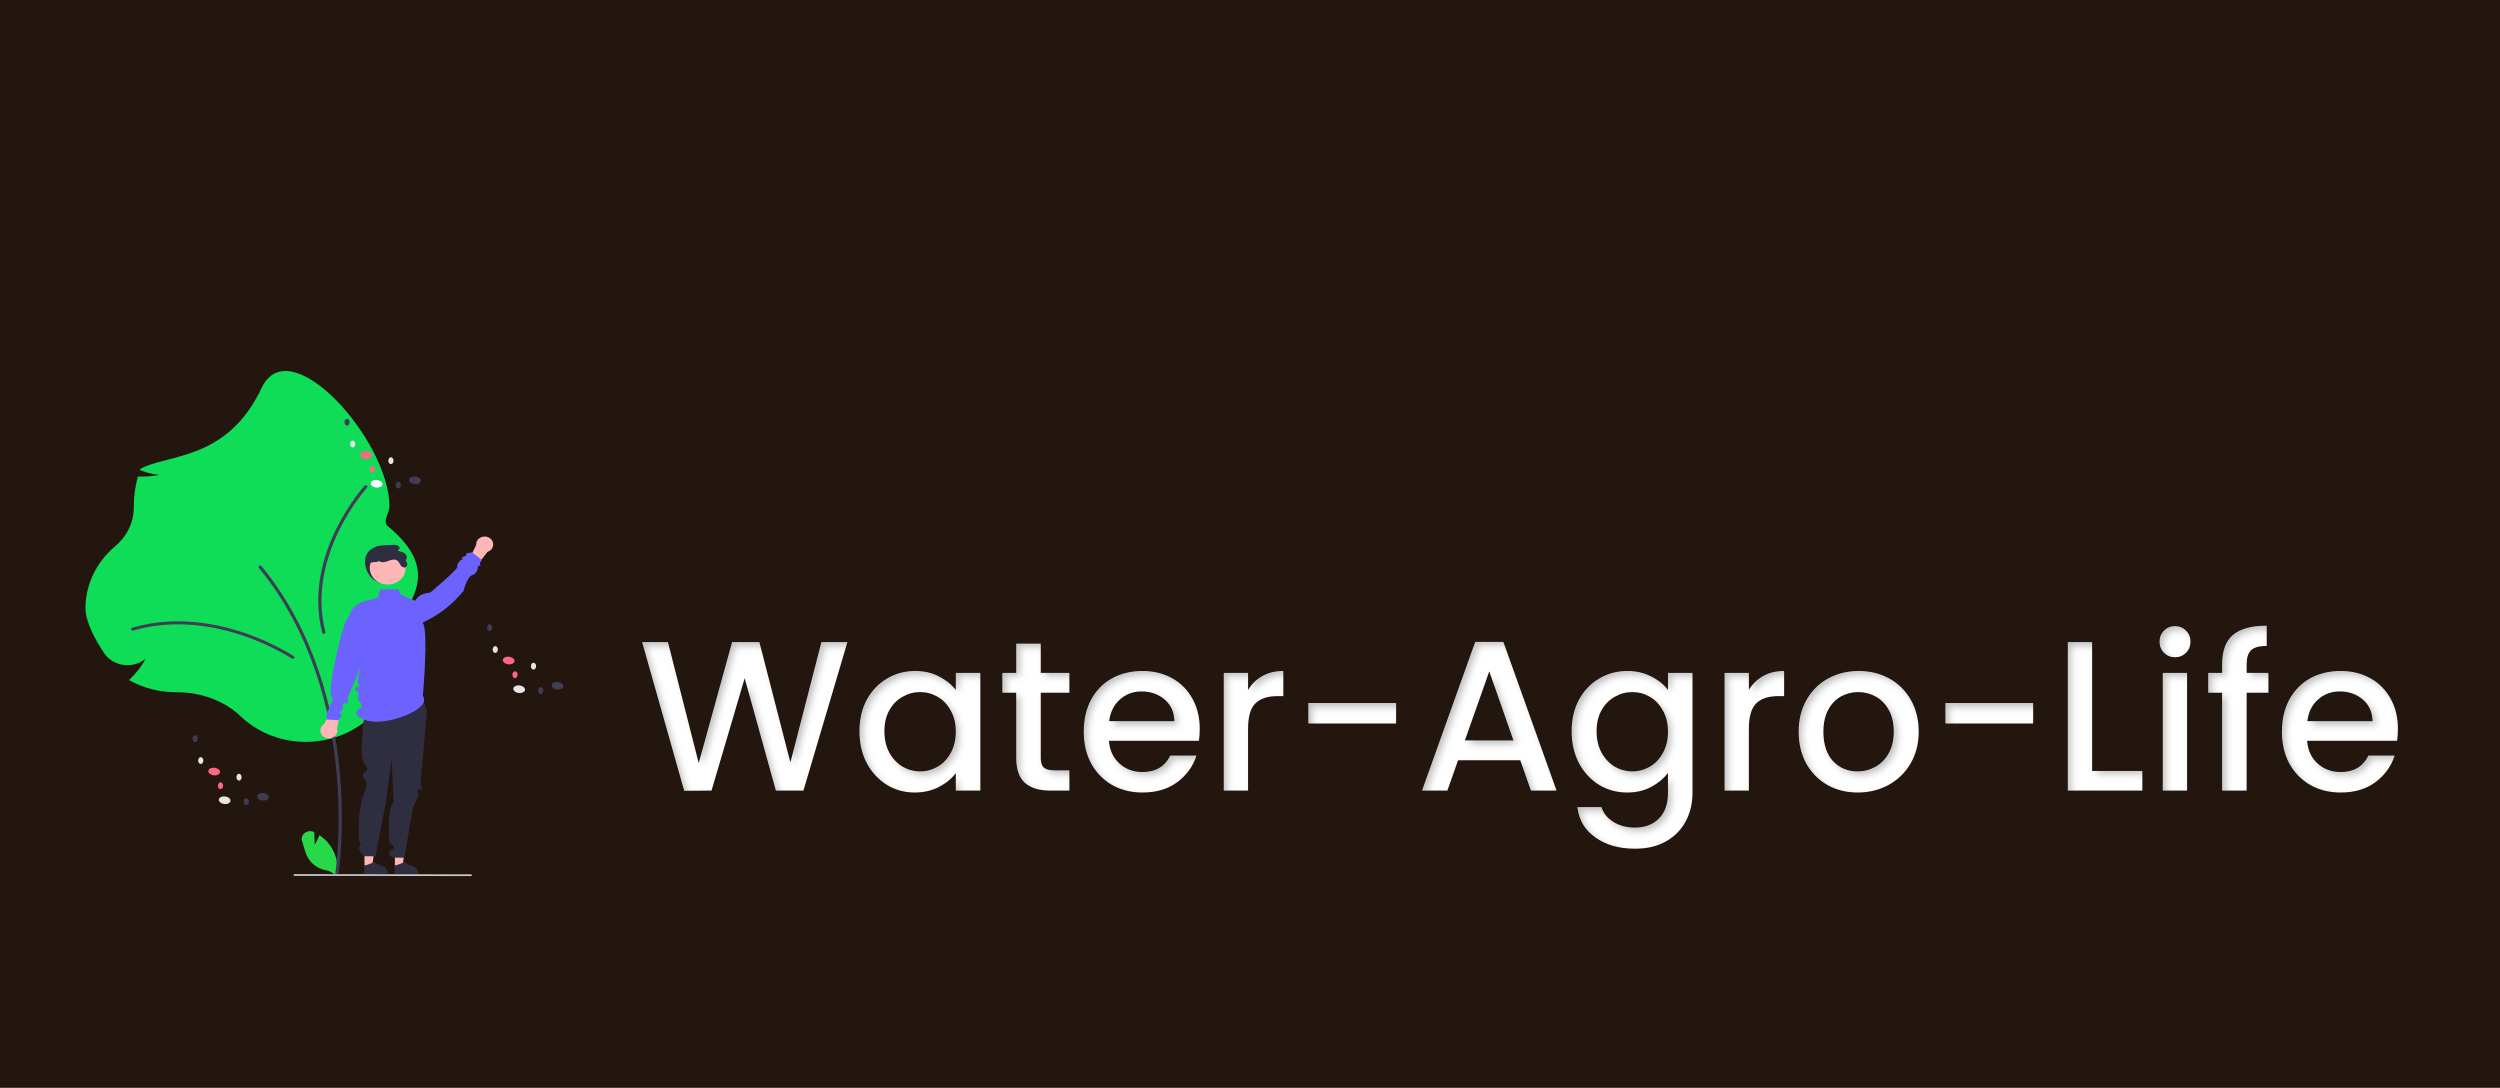
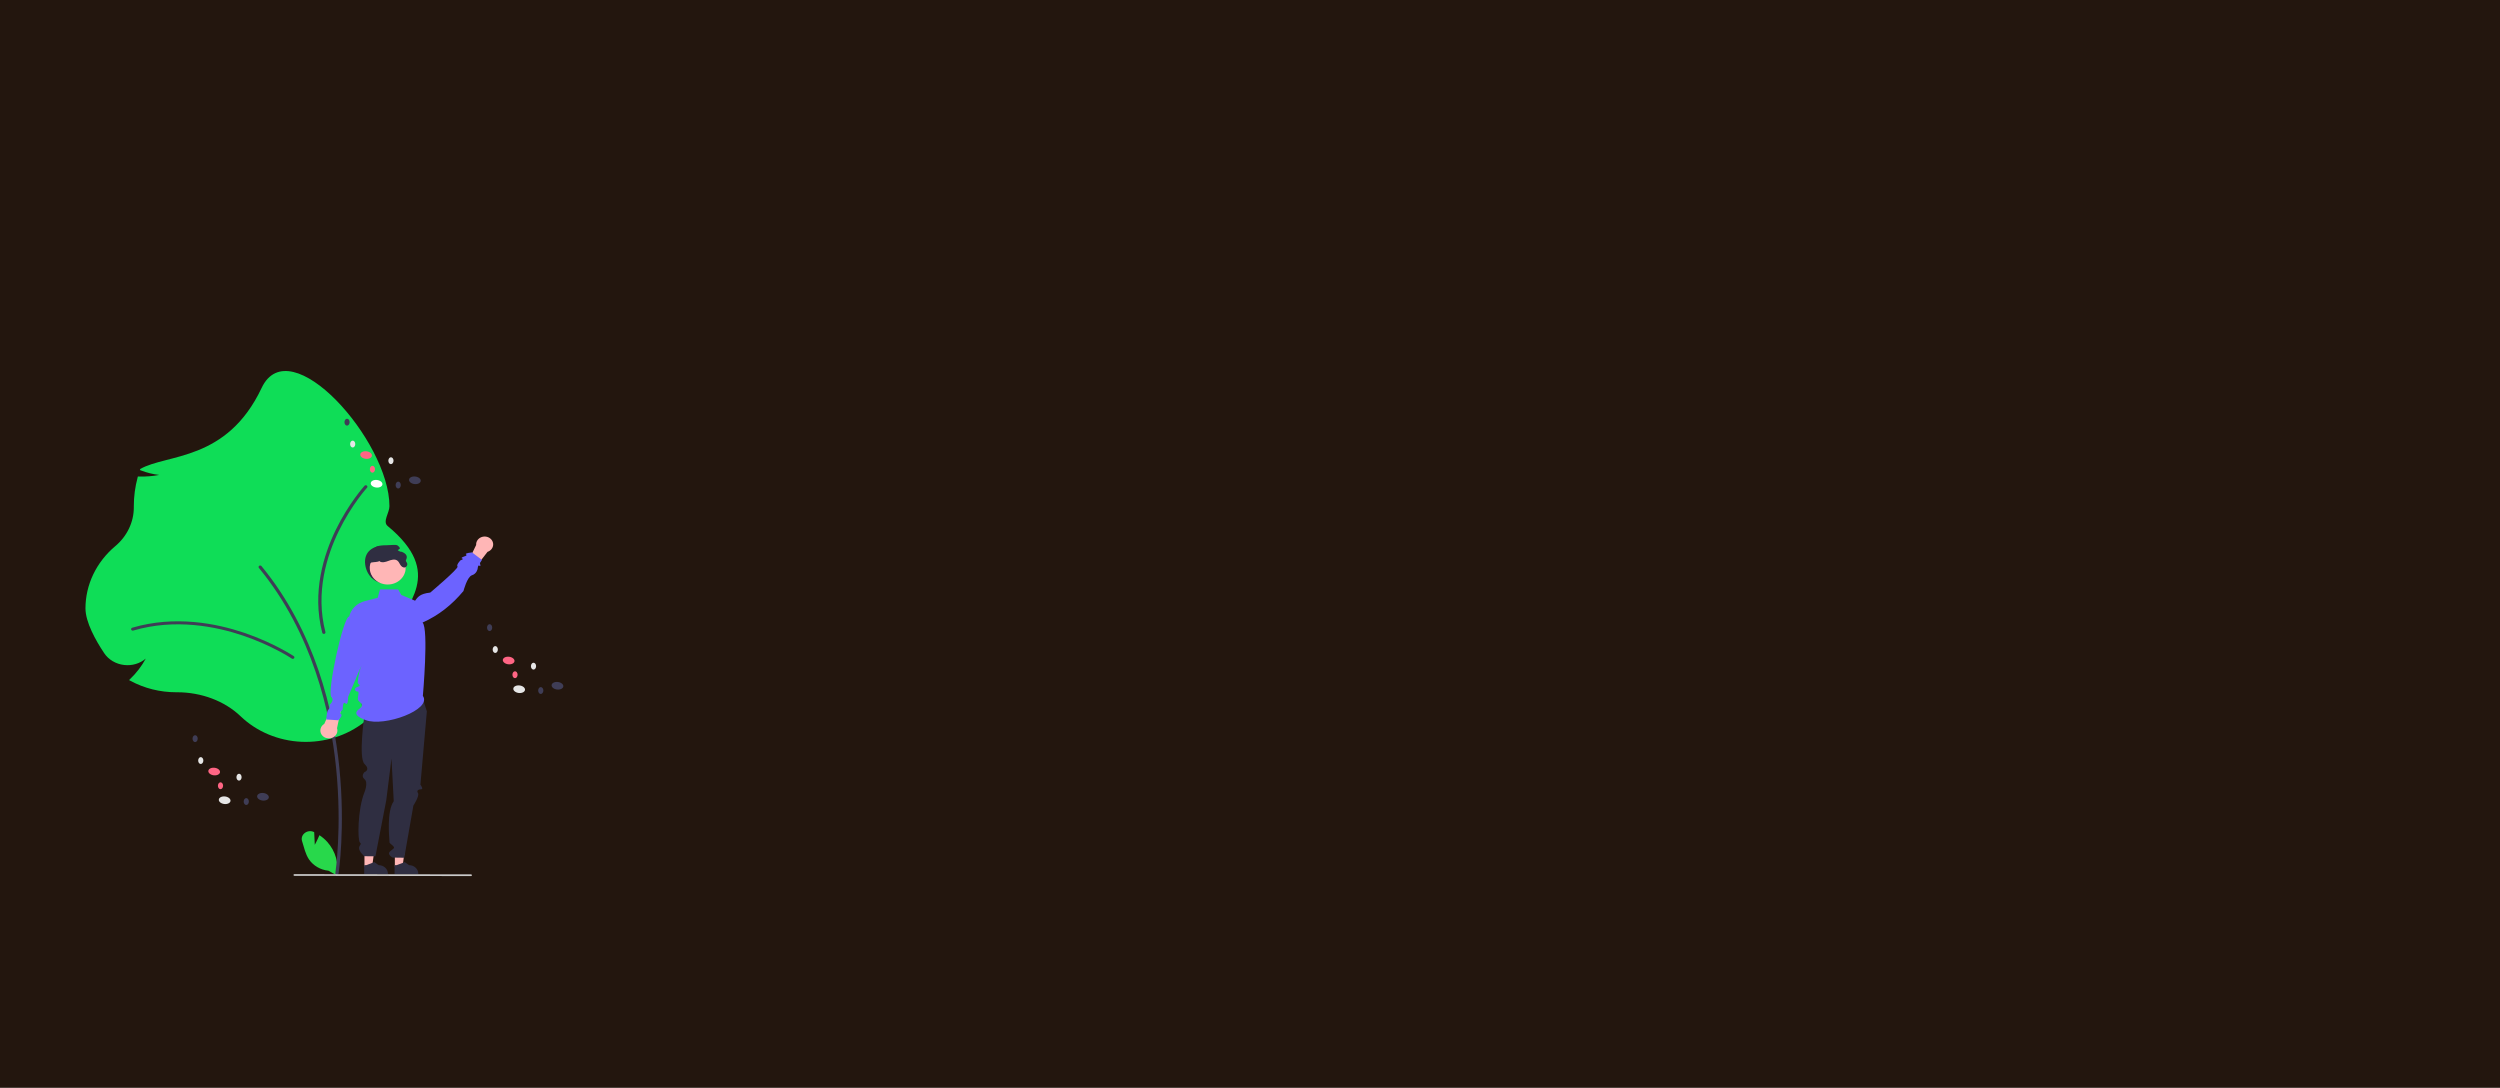
<svg xmlns="http://www.w3.org/2000/svg" width="1287" height="560" viewBox="0 0 1287 560" fill="none">
  <rect width="1287" height="560" fill="#23160E" />
-   <g filter="url(#filter0_i_352_3)">
-     <path d="M436.261 330.55L413.601 407H399.411L383.351 349.14L366.301 407L352.221 407.11L330.551 330.55H343.861L359.701 392.81L376.861 330.55H390.941L406.891 392.48L422.841 330.55H436.261ZM442.424 376.42C442.424 370.333 443.67 364.943 446.164 360.25C448.73 355.557 452.177 351.927 456.504 349.36C460.904 346.72 465.744 345.4 471.024 345.4C475.79 345.4 479.934 346.353 483.454 348.26C487.047 350.093 489.907 352.403 492.034 355.19V346.39H504.684V407H492.034V397.98C489.907 400.84 487.01 403.223 483.344 405.13C479.677 407.037 475.497 407.99 470.804 407.99C465.597 407.99 460.83 406.67 456.504 404.03C452.177 401.317 448.73 397.577 446.164 392.81C443.67 387.97 442.424 382.507 442.424 376.42ZM492.034 376.64C492.034 372.46 491.154 368.83 489.394 365.75C487.707 362.67 485.47 360.323 482.684 358.71C479.897 357.097 476.89 356.29 473.664 356.29C470.437 356.29 467.43 357.097 464.644 358.71C461.857 360.25 459.584 362.56 457.824 365.64C456.137 368.647 455.294 372.24 455.294 376.42C455.294 380.6 456.137 384.267 457.824 387.42C459.584 390.573 461.857 392.993 464.644 394.68C467.504 396.293 470.51 397.1 473.664 397.1C476.89 397.1 479.897 396.293 482.684 394.68C485.47 393.067 487.707 390.72 489.394 387.64C491.154 384.487 492.034 380.82 492.034 376.64ZM535.784 356.62V390.17C535.784 392.443 536.298 394.093 537.324 395.12C538.424 396.073 540.258 396.55 542.824 396.55H550.524V407H540.624C534.978 407 530.651 405.68 527.644 403.04C524.638 400.4 523.134 396.11 523.134 390.17V356.62H515.984V346.39H523.134V331.32H535.784V346.39H550.524V356.62H535.784ZM617.632 375.21C617.632 377.483 617.485 379.537 617.192 381.37H570.882C571.249 386.21 573.045 390.097 576.272 393.03C579.499 395.963 583.459 397.43 588.152 397.43C594.899 397.43 599.665 394.607 602.452 388.96H615.982C614.149 394.533 610.812 399.117 605.972 402.71C601.205 406.23 595.265 407.99 588.152 407.99C582.359 407.99 577.152 406.707 572.532 404.14C567.985 401.5 564.392 397.833 561.752 393.14C559.185 388.373 557.902 382.873 557.902 376.64C557.902 370.407 559.149 364.943 561.642 360.25C564.209 355.483 567.765 351.817 572.312 349.25C576.932 346.683 582.212 345.4 588.152 345.4C593.872 345.4 598.969 346.647 603.442 349.14C607.915 351.633 611.399 355.153 613.892 359.7C616.385 364.173 617.632 369.343 617.632 375.21ZM604.542 371.25C604.469 366.63 602.819 362.927 599.592 360.14C596.365 357.353 592.369 355.96 587.602 355.96C583.275 355.96 579.572 357.353 576.492 360.14C573.412 362.853 571.579 366.557 570.992 371.25H604.542ZM642.513 355.19C644.346 352.11 646.766 349.727 649.773 348.04C652.853 346.28 656.483 345.4 660.663 345.4V358.38H657.473C652.559 358.38 648.819 359.627 646.253 362.12C643.759 364.613 642.513 368.94 642.513 375.1V407H629.973V346.39H642.513V355.19ZM718.719 361.9V372.46H673.509V361.9H718.719ZM782.625 391.38H750.615L745.115 407H732.025L759.415 330.44H773.935L801.325 407H788.125L782.625 391.38ZM779.105 381.15L766.675 345.62L754.135 381.15H779.105ZM837.654 345.4C842.348 345.4 846.491 346.353 850.084 348.26C853.751 350.093 856.611 352.403 858.664 355.19V346.39H871.314V407.99C871.314 413.563 870.141 418.513 867.794 422.84C865.448 427.24 862.038 430.687 857.564 433.18C853.164 435.673 847.884 436.92 841.724 436.92C833.511 436.92 826.691 434.977 821.264 431.09C815.838 427.277 812.758 422.07 812.024 415.47H824.454C825.408 418.623 827.424 421.153 830.504 423.06C833.658 425.04 837.398 426.03 841.724 426.03C846.784 426.03 850.854 424.49 853.934 421.41C857.088 418.33 858.664 413.857 858.664 407.99V397.87C856.538 400.73 853.641 403.15 849.974 405.13C846.381 407.037 842.274 407.99 837.654 407.99C832.374 407.99 827.534 406.67 823.134 404.03C818.808 401.317 815.361 397.577 812.794 392.81C810.301 387.97 809.054 382.507 809.054 376.42C809.054 370.333 810.301 364.943 812.794 360.25C815.361 355.557 818.808 351.927 823.134 349.36C827.534 346.72 832.374 345.4 837.654 345.4ZM858.664 376.64C858.664 372.46 857.784 368.83 856.024 365.75C854.338 362.67 852.101 360.323 849.314 358.71C846.528 357.097 843.521 356.29 840.294 356.29C837.068 356.29 834.061 357.097 831.274 358.71C828.488 360.25 826.214 362.56 824.454 365.64C822.768 368.647 821.924 372.24 821.924 376.42C821.924 380.6 822.768 384.267 824.454 387.42C826.214 390.573 828.488 392.993 831.274 394.68C834.134 396.293 837.141 397.1 840.294 397.1C843.521 397.1 846.528 396.293 849.314 394.68C852.101 393.067 854.338 390.72 856.024 387.64C857.784 384.487 858.664 380.82 858.664 376.64ZM900.325 355.19C902.158 352.11 904.578 349.727 907.585 348.04C910.665 346.28 914.295 345.4 918.475 345.4V358.38H915.285C910.372 358.38 906.632 359.627 904.065 362.12C901.572 364.613 900.325 368.94 900.325 375.1V407H887.785V346.39H900.325V355.19ZM956.292 407.99C950.572 407.99 945.402 406.707 940.782 404.14C936.162 401.5 932.532 397.833 929.892 393.14C927.252 388.373 925.932 382.873 925.932 376.64C925.932 370.48 927.289 365.017 930.002 360.25C932.715 355.483 936.419 351.817 941.112 349.25C945.805 346.683 951.049 345.4 956.842 345.4C962.635 345.4 967.879 346.683 972.572 349.25C977.265 351.817 980.969 355.483 983.682 360.25C986.395 365.017 987.752 370.48 987.752 376.64C987.752 382.8 986.359 388.263 983.572 393.03C980.785 397.797 976.972 401.5 972.132 404.14C967.365 406.707 962.085 407.99 956.292 407.99ZM956.292 397.1C959.519 397.1 962.525 396.33 965.312 394.79C968.172 393.25 970.482 390.94 972.242 387.86C974.002 384.78 974.882 381.04 974.882 376.64C974.882 372.24 974.039 368.537 972.352 365.53C970.665 362.45 968.429 360.14 965.642 358.6C962.855 357.06 959.849 356.29 956.622 356.29C953.395 356.29 950.389 357.06 947.602 358.6C944.889 360.14 942.725 362.45 941.112 365.53C939.499 368.537 938.692 372.24 938.692 376.64C938.692 383.167 940.342 388.227 943.642 391.82C947.015 395.34 951.232 397.1 956.292 397.1ZM1046.68 361.9V372.46H1001.47V361.9H1046.68ZM1077.03 396.88H1102.88V407H1064.49V330.55H1077.03V396.88ZM1119.75 338.36C1117.48 338.36 1115.57 337.59 1114.03 336.05C1112.49 334.51 1111.72 332.603 1111.72 330.33C1111.72 328.057 1112.49 326.15 1114.03 324.61C1115.57 323.07 1117.48 322.3 1119.75 322.3C1121.95 322.3 1123.82 323.07 1125.36 324.61C1126.9 326.15 1127.67 328.057 1127.67 330.33C1127.67 332.603 1126.9 334.51 1125.36 336.05C1123.82 337.59 1121.95 338.36 1119.75 338.36ZM1125.91 346.39V407H1113.37V346.39H1125.91ZM1167.79 356.62H1156.57V407H1143.92V356.62H1136.77V346.39H1143.92V342.1C1143.92 335.133 1145.75 330.073 1149.42 326.92C1153.16 323.693 1158.99 322.08 1166.91 322.08V332.53C1163.09 332.53 1160.42 333.263 1158.88 334.73C1157.34 336.123 1156.57 338.58 1156.57 342.1V346.39H1167.79V356.62ZM1234.45 375.21C1234.45 377.483 1234.3 379.537 1234.01 381.37H1187.7C1188.07 386.21 1189.86 390.097 1193.09 393.03C1196.32 395.963 1200.28 397.43 1204.97 397.43C1211.72 397.43 1216.48 394.607 1219.27 388.96H1232.8C1230.97 394.533 1227.63 399.117 1222.79 402.71C1218.02 406.23 1212.08 407.99 1204.97 407.99C1199.18 407.99 1193.97 406.707 1189.35 404.14C1184.8 401.5 1181.21 397.833 1178.57 393.14C1176 388.373 1174.72 382.873 1174.72 376.64C1174.72 370.407 1175.97 364.943 1178.46 360.25C1181.03 355.483 1184.58 351.817 1189.13 349.25C1193.75 346.683 1199.03 345.4 1204.97 345.4C1210.69 345.4 1215.79 346.647 1220.26 349.14C1224.73 351.633 1228.22 355.153 1230.71 359.7C1233.2 364.173 1234.45 369.343 1234.45 375.21ZM1221.36 371.25C1221.29 366.63 1219.64 362.927 1216.41 360.14C1213.18 357.353 1209.19 355.96 1204.42 355.96C1200.09 355.96 1196.39 357.353 1193.31 360.14C1190.23 362.853 1188.4 366.557 1187.81 371.25H1221.36Z" fill="white" />
-   </g>
  <g clip-path="url(#clip0_352_3)">
    <path d="M162.053 434.912L161.74 428.389C161.707 428.373 161.675 428.357 161.642 428.341C158.283 426.71 154.432 429.663 155.505 433.03C156.515 436.198 157.193 439.614 159.041 442.387C160.133 443.997 161.603 445.36 163.341 446.374C165.08 447.388 167.042 448.026 169.084 448.243L173.352 450.661C173.937 447.64 173.808 444.537 172.973 441.566C172.138 438.596 170.617 435.828 168.515 433.454C167.321 432.133 165.953 430.956 164.441 429.951C163.419 432.445 162.053 434.912 162.053 434.912Z" fill="#28D84B" />
    <path d="M123.841 368.714C115.624 360.872 103.716 356.375 91.171 356.375L90.687 356.376C82.424 356.379 74.308 354.351 67.169 350.499L66.427 350.099L67.025 349.528C70.264 346.428 72.968 342.885 75.044 339.023C73.57 340.295 71.812 341.251 69.894 341.824C67.977 342.397 65.946 342.574 63.947 342.34C61.836 342.107 59.81 341.435 58.02 340.374C56.23 339.313 54.722 337.891 53.611 336.214C49.227 329.631 44 320.29 44 313.174C44.007 307.16 45.368 301.212 47.996 295.711C50.625 290.21 54.463 285.276 59.266 281.223C62.307 278.686 64.736 275.584 66.394 272.12C68.053 268.656 68.904 264.908 68.892 261.119L68.889 260.579C68.889 255.591 69.547 250.622 70.851 245.782L70.983 245.293L71.527 245.31C75.031 245.421 78.538 245.149 81.974 244.5C78.751 244.135 75.598 243.359 72.605 242.195L72.02 241.976L72.218 241.421C85.895 233.585 116.769 237.643 134.688 199.705C149.219 168.942 200.487 227.013 200.487 260.58C200.487 264.005 196.824 268.531 199.566 270.794C229.209 295.266 208.756 310.98 202.307 326.793C200.777 330.544 204.095 334.663 204.095 338.722C204.095 339.41 204.076 340.121 204.038 340.835L203.981 341.931L202.993 341.323C201.038 340.138 199.225 338.762 197.587 337.219C199.287 340.839 200.088 344.766 199.931 348.71C199.774 352.655 198.664 356.516 196.682 360.011C193.575 365.437 190.57 369.321 187.749 371.555C178.713 378.711 167.065 382.402 155.185 381.873C143.306 381.345 132.094 376.638 123.841 368.714Z" fill="#0FDD57" />
    <path d="M173.47 450.339C173.672 450.338 173.867 450.271 174.02 450.148C174.172 450.026 174.272 449.856 174.3 449.671C174.336 449.439 177.83 426.122 174.692 395.131C171.794 366.511 162.487 325.288 134.609 291.432C134.542 291.351 134.459 291.282 134.363 291.231C134.268 291.179 134.163 291.146 134.053 291.132C133.944 291.118 133.833 291.125 133.726 291.151C133.619 291.177 133.519 291.222 133.431 291.284C133.344 291.346 133.27 291.423 133.214 291.511C133.159 291.6 133.123 291.697 133.108 291.798C133.093 291.9 133.1 292.003 133.129 292.101C133.157 292.2 133.206 292.293 133.273 292.374C160.911 325.937 170.142 366.858 173.02 395.276C176.14 426.086 172.673 449.222 172.638 449.452C172.621 449.562 172.63 449.675 172.664 449.782C172.698 449.888 172.756 449.987 172.835 450.071C172.914 450.155 173.012 450.223 173.121 450.269C173.231 450.315 173.35 450.339 173.47 450.339Z" fill="#3F3D56" />
    <path d="M150.719 339.188C150.897 339.188 151.07 339.136 151.213 339.039C151.357 338.943 151.464 338.807 151.518 338.651C151.573 338.495 151.573 338.327 151.519 338.171C151.464 338.015 151.357 337.879 151.214 337.782C151.112 337.714 140.914 330.914 125.667 325.748C111.572 320.973 90.139 316.644 68.073 323.143C67.968 323.174 67.871 323.223 67.786 323.289C67.702 323.355 67.632 323.435 67.581 323.526C67.531 323.617 67.5 323.716 67.49 323.817C67.481 323.919 67.493 324.022 67.527 324.119C67.56 324.216 67.614 324.307 67.685 324.385C67.757 324.463 67.844 324.527 67.942 324.574C68.04 324.621 68.147 324.649 68.257 324.658C68.367 324.666 68.478 324.654 68.583 324.623C90.196 318.259 111.24 322.516 125.089 327.208C140.119 332.3 150.127 338.972 150.226 339.039C150.37 339.136 150.542 339.188 150.719 339.188Z" fill="#3F3D56" />
    <path d="M189.147 250.624C189.16 250.46 189.117 250.297 189.023 250.157C188.929 250.018 188.791 249.909 188.626 249.847C188.462 249.786 188.281 249.773 188.109 249.813C187.936 249.852 187.782 249.941 187.668 250.066C187.587 250.155 179.523 259.078 172.857 272.778C166.695 285.443 160.486 304.912 165.901 325.745C165.953 325.945 166.089 326.118 166.279 326.226C166.469 326.334 166.697 326.367 166.914 326.319C167.13 326.271 167.317 326.145 167.433 325.969C167.549 325.793 167.586 325.582 167.533 325.382C162.23 304.976 168.334 285.86 174.388 273.416C180.959 259.911 188.872 251.155 188.951 251.068C189.066 250.943 189.134 250.787 189.147 250.624Z" fill="#3F3D56" />
    <path d="M188.011 290.685C188.72 295.974 192.68 300.334 198.439 300.334C201.205 300.334 203.857 299.318 205.813 297.508C207.768 295.699 208.867 293.244 208.867 290.685C208.867 285.356 204.174 281.528 198.439 281.036C192.354 280.513 187.102 283.895 188.011 290.685Z" fill="#2F2E41" />
    <path d="M203.268 446.089L207.239 446.089L209.128 431.915L203.268 431.915L203.268 446.089Z" fill="#FFB6B6" />
    <path d="M203.129 449.922L215.341 449.921V449.778C215.341 448.612 214.84 447.493 213.948 446.669C213.057 445.844 211.848 445.38 210.588 445.38L208.357 443.814L204.195 445.381L203.129 445.381L203.129 449.922Z" fill="#2F2E41" />
    <path d="M187.627 446.089L191.598 446.089L193.487 431.915L187.626 431.915L187.627 446.089Z" fill="#FFB6B6" />
    <path d="M187.488 449.922L199.699 449.921V449.778C199.699 448.612 199.198 447.493 198.307 446.669C197.415 445.844 196.207 445.38 194.946 445.38L192.715 443.814L188.553 445.381L187.487 445.381L187.488 449.922Z" fill="#2F2E41" />
    <path d="M216.934 357.317L219.742 366.224L216.434 403.948C216.434 403.948 218.137 406.307 216.934 406.307C215.731 406.307 214.188 406.83 215.16 408.238C216.132 409.647 212.81 414.704 212.81 414.704L208.11 441.564L202.123 441.482C202.123 441.482 199.078 439.913 200.787 438.326C202.495 436.739 203.699 436.739 202.094 435.255C200.49 433.77 200.49 434.217 200.49 433.066C200.49 431.915 198.883 417.844 202.694 412.446L201.546 390.44L198.841 412.025L193.271 440.822L187.502 440.778C187.502 440.778 184.838 438.401 184.843 436.643C184.848 434.884 186.489 434.737 185.268 433.697C184.046 432.657 184.046 416.675 187.656 407.791C187.656 407.791 189.697 402.828 187.651 401.127C185.604 399.426 187.648 397.48 187.648 397.48C187.648 397.48 190.89 396.396 187.645 393.272C184.401 390.148 187.628 368.054 187.628 368.054C187.628 368.054 184.081 359.135 187.673 355.628C191.265 352.121 216.934 357.317 216.934 357.317Z" fill="#2F2E41" />
    <path d="M166.93 372.664L171.939 361.462L175.886 363.491L173.502 374.886C173.741 375.608 173.757 376.377 173.549 377.107C173.342 377.837 172.918 378.499 172.326 379.018C171.734 379.537 170.997 379.894 170.198 380.047C169.399 380.2 168.57 380.144 167.803 379.885C167.037 379.626 166.364 379.174 165.86 378.58C165.356 377.987 165.041 377.275 164.95 376.524C164.859 375.774 164.997 375.015 165.346 374.333C165.696 373.651 166.244 373.073 166.93 372.664Z" fill="#FFB6B6" />
    <path d="M250.985 284.086L243.364 293.946L240.017 291.142L245.128 280.543C245.072 279.79 245.245 279.038 245.626 278.37C246.007 277.703 246.582 277.147 247.286 276.765C247.99 276.383 248.795 276.191 249.61 276.209C250.426 276.228 251.22 276.456 251.903 276.869C252.586 277.282 253.131 277.863 253.476 278.547C253.822 279.231 253.954 279.991 253.859 280.74C253.764 281.49 253.444 282.2 252.937 282.791C252.429 283.382 251.753 283.831 250.985 284.086Z" fill="#FFB6B6" />
    <path d="M217.691 358.231C222.634 365.326 197.785 374.33 188.25 370.715C186.58 370.082 180.837 367.992 184.763 365.093C188.689 362.194 184.308 361.786 184.204 359.899C184.135 358.638 185.191 355.87 184.089 355.989C182.988 356.108 181.699 354.363 184.098 353.612C186.496 352.862 184.123 352.177 184.144 351.464C184.374 343.687 190.822 331.317 190.822 331.317L179.203 358.802C179.203 358.802 179.288 363.557 177.807 362.104C176.325 360.65 176.433 365.353 176.433 365.353C176.433 365.353 174.229 366.776 175.496 367.568C176.763 368.36 174.132 370.795 174.132 370.795L167.993 370.389C167.993 370.389 168.089 366.169 169.137 365.236C170.186 364.302 169.671 362.834 169.671 362.834C169.671 362.834 172.4 360.598 170.57 358.783C168.217 356.449 176.797 317.02 179.757 317.41C180.176 315.525 181.15 313.784 182.571 312.379C183.992 310.974 185.806 309.96 187.811 309.449L194.442 307.76L195.619 303.437H204.956L206.582 306.277L213.68 309.241C215.017 307.496 216.016 305.656 221.491 305.06C221.491 305.06 236.244 292.639 235.523 291.67C234.803 290.7 237.09 288.429 237.09 288.429C237.09 288.429 239.043 287.838 237.941 287.522C236.839 287.206 238.922 286.476 238.922 286.476C238.922 286.476 240.851 286.007 239.941 285.389C239.031 284.771 242.978 284.366 242.978 284.366L248.098 288.232L247.064 289.856C247.064 289.856 247.695 292.067 246.871 291.26C246.048 290.452 245.892 292.795 245.892 292.795C245.892 292.795 245.472 295.36 242.978 296.133C240.484 296.906 238.593 304.248 238.593 304.248C232.711 311.325 225.77 316.845 217.545 320.479C220.75 323.884 217.691 358.231 217.691 358.231Z" fill="#6C63FF" />
    <path d="M199.592 300.907C204.699 300.907 208.839 297.076 208.839 292.351C208.839 287.625 204.699 283.794 199.592 283.794C194.485 283.794 190.345 287.625 190.345 292.351C190.345 297.076 194.485 300.907 199.592 300.907Z" fill="#FFB6B6" />
    <path d="M190.016 293.283C190.309 295.142 192.022 297.736 191.621 297.736C191.22 297.736 188.368 290.071 191.22 289.571C193.288 289.209 193.75 289.527 195.684 288.751L195.411 288.989C196.69 289.85 198.471 289.319 199.931 288.759C201.395 288.202 203.172 287.671 204.455 288.529C205.261 289.067 205.602 290.002 206.103 290.796C206.605 291.594 207.531 292.348 208.486 292.103C209.252 291.906 209.693 291.112 209.689 290.377C209.685 289.642 208.651 288.943 208.999 288.284C210.031 286.33 209.103 284.998 206.853 284.079C206.035 283.964 205.217 283.846 204.399 283.726C204.828 283.177 205.347 282.693 205.939 282.294C205.689 281.701 205.257 281.188 204.696 280.82C204.042 280.46 203.232 280.486 202.474 280.523C200.781 280.605 199.09 280.687 197.4 280.768C196.149 280.828 194.853 280.898 193.734 281.429C192.339 282.093 191.424 283.388 190.758 284.706C189.266 287.668 189.503 290.05 190.016 293.283Z" fill="#2F2E41" />
    <path d="M151.549 450.886L242.492 451C242.619 451 242.741 450.953 242.83 450.87C242.92 450.788 242.97 450.675 242.97 450.558C242.97 450.441 242.92 450.328 242.83 450.245C242.741 450.163 242.619 450.116 242.492 450.116L151.549 450.002C151.422 450.002 151.301 450.049 151.211 450.131C151.122 450.214 151.071 450.327 151.071 450.444C151.071 450.561 151.122 450.673 151.211 450.756C151.301 450.839 151.422 450.886 151.549 450.886Z" fill="#CACACA" />
    <path d="M118.657 412.366C118.825 411.299 117.618 410.254 115.962 410.031C114.305 409.808 112.827 410.492 112.659 411.558C112.491 412.624 113.698 413.67 115.355 413.893C117.011 414.116 118.49 413.432 118.657 412.366Z" fill="#E6E6E6" />
    <path d="M138.378 410.585C138.546 409.519 137.339 408.474 135.682 408.251C134.026 408.028 132.547 408.711 132.38 409.777C132.212 410.844 133.419 411.889 135.075 412.112C136.732 412.335 138.21 411.651 138.378 410.585Z" fill="#3F3D56" />
    <path d="M113.257 397.592C113.425 396.526 112.218 395.48 110.561 395.257C108.905 395.034 107.426 395.718 107.259 396.784C107.091 397.85 108.298 398.896 109.954 399.119C111.611 399.342 113.089 398.658 113.257 397.592Z" fill="#FF6584" />
    <path d="M104.687 391.54C104.695 390.561 104.105 389.764 103.369 389.758C102.633 389.753 102.03 390.543 102.022 391.522C102.014 392.5 102.604 393.298 103.34 393.303C104.076 393.308 104.679 392.519 104.687 391.54Z" fill="#E6E6E6" />
    <path d="M101.781 380.268C101.789 379.289 101.199 378.492 100.463 378.487C99.727 378.481 99.124 379.271 99.116 380.25C99.108 381.228 99.698 382.026 100.434 382.031C101.17 382.036 101.773 381.247 101.781 380.268Z" fill="#3F3D56" />
    <path d="M124.38 400.106C124.388 399.127 123.798 398.33 123.062 398.324C122.326 398.319 121.723 399.109 121.715 400.087C121.707 401.066 122.297 401.864 123.033 401.869C123.769 401.874 124.372 401.085 124.38 400.106Z" fill="#E6E6E6" />
    <path d="M114.849 404.509C114.857 403.53 114.267 402.732 113.531 402.727C112.795 402.722 112.192 403.511 112.184 404.49C112.176 405.469 112.766 406.267 113.502 406.272C114.238 406.277 114.841 405.488 114.849 404.509Z" fill="#FF6584" />
    <path d="M128.116 412.647C128.124 411.668 127.534 410.871 126.798 410.865C126.062 410.86 125.459 411.65 125.451 412.628C125.443 413.607 126.033 414.405 126.769 414.41C127.505 414.415 128.108 413.626 128.116 412.647Z" fill="#3F3D56" />
    <path d="M270.263 355.212C270.431 354.146 269.224 353.1 267.567 352.877C265.911 352.654 264.432 353.338 264.265 354.404C264.097 355.471 265.304 356.516 266.96 356.739C268.617 356.962 270.095 356.278 270.263 355.212Z" fill="#E6E6E6" />
    <path d="M289.985 353.431C290.152 352.365 288.945 351.32 287.289 351.097C285.633 350.874 284.154 351.557 283.986 352.624C283.819 353.69 285.025 354.735 286.682 354.958C288.338 355.181 289.817 354.497 289.985 353.431Z" fill="#3F3D56" />
    <path d="M264.863 340.437C265.03 339.371 263.823 338.326 262.167 338.103C260.51 337.88 259.032 338.564 258.864 339.63C258.696 340.696 259.903 341.741 261.56 341.964C263.216 342.187 264.695 341.504 264.863 340.437Z" fill="#FF6584" />
    <path d="M256.294 334.386C256.302 333.407 255.712 332.609 254.976 332.604C254.24 332.599 253.637 333.388 253.629 334.367C253.621 335.346 254.211 336.144 254.947 336.149C255.683 336.154 256.286 335.365 256.294 334.386Z" fill="#E6E6E6" />
    <path d="M253.387 323.114C253.395 322.135 252.805 321.337 252.069 321.332C251.334 321.327 250.73 322.116 250.722 323.095C250.714 324.074 251.305 324.872 252.04 324.877C252.776 324.882 253.379 324.093 253.387 323.114Z" fill="#3F3D56" />
    <path d="M275.986 342.952C275.994 341.973 275.404 341.175 274.668 341.17C273.932 341.165 273.329 341.954 273.321 342.933C273.313 343.912 273.903 344.71 274.639 344.715C275.375 344.72 275.978 343.931 275.986 342.952Z" fill="#E6E6E6" />
    <path d="M266.456 347.355C266.464 346.376 265.874 345.578 265.138 345.573C264.402 345.568 263.799 346.357 263.791 347.336C263.783 348.315 264.373 349.113 265.109 349.118C265.845 349.123 266.448 348.334 266.456 347.355Z" fill="#FF6584" />
    <path d="M279.722 355.493C279.73 354.514 279.14 353.716 278.404 353.711C277.669 353.706 277.065 354.495 277.057 355.474C277.049 356.453 277.64 357.251 278.375 357.256C279.111 357.261 279.714 356.472 279.722 355.493Z" fill="#3F3D56" />
    <path d="M196.866 249.439C197.034 248.373 195.827 247.328 194.171 247.105C192.514 246.882 191.036 247.566 190.868 248.632C190.7 249.698 191.907 250.743 193.564 250.966C195.22 251.189 196.699 250.506 196.866 249.439Z" fill="white" />
    <path d="M216.588 247.659C216.756 246.592 215.549 245.547 213.892 245.324C212.236 245.101 210.757 245.785 210.59 246.851C210.422 247.917 211.629 248.963 213.285 249.186C214.942 249.409 216.42 248.725 216.588 247.659Z" fill="#3F3D56" />
    <path d="M191.466 234.666C191.634 233.599 190.427 232.554 188.77 232.331C187.114 232.108 185.635 232.792 185.468 233.858C185.3 234.924 186.507 235.969 188.163 236.192C189.82 236.415 191.298 235.732 191.466 234.666Z" fill="#FF6584" />
    <path d="M182.897 228.613C182.905 227.635 182.315 226.837 181.579 226.832C180.843 226.827 180.24 227.616 180.232 228.595C180.224 229.574 180.814 230.371 181.55 230.377C182.286 230.382 182.889 229.592 182.897 228.613Z" fill="#E6E6E6" />
    <path d="M179.991 217.342C179.999 216.363 179.409 215.565 178.673 215.56C177.937 215.555 177.334 216.344 177.326 217.323C177.318 218.302 177.908 219.1 178.644 219.105C179.38 219.11 179.983 218.321 179.991 217.342Z" fill="#3F3D56" />
    <path d="M202.59 237.179C202.598 236.2 202.007 235.403 201.272 235.398C200.536 235.392 199.933 236.182 199.925 237.161C199.917 238.14 200.507 238.937 201.243 238.942C201.978 238.948 202.582 238.158 202.59 237.179Z" fill="#E6E6E6" />
    <path d="M193.059 241.583C193.067 240.604 192.477 239.806 191.741 239.801C191.005 239.796 190.402 240.585 190.394 241.564C190.386 242.543 190.976 243.341 191.712 243.346C192.448 243.351 193.051 242.562 193.059 241.583Z" fill="#FF6584" />
    <path d="M206.326 249.72C206.334 248.741 205.744 247.944 205.008 247.939C204.272 247.934 203.669 248.723 203.661 249.702C203.653 250.681 204.243 251.478 204.979 251.483C205.715 251.489 206.318 250.699 206.326 249.72Z" fill="#3F3D56" />
  </g>
  <defs>
-     <filter id="filter0_i_352_3" x="330.551" y="322.08" width="905.897" height="116.84" filterUnits="userSpaceOnUse" color-interpolation-filters="sRGB">
-       <feFlood flood-opacity="0" result="BackgroundImageFix" />
-       <feBlend mode="normal" in="SourceGraphic" in2="BackgroundImageFix" result="shape" />
-       <feColorMatrix in="SourceAlpha" type="matrix" values="0 0 0 0 0 0 0 0 0 0 0 0 0 0 0 0 0 0 127 0" result="hardAlpha" />
-       <feOffset dx="2" dy="2" />
-       <feGaussianBlur stdDeviation="2" />
-       <feComposite in2="hardAlpha" operator="arithmetic" k2="-1" k3="1" />
-       <feColorMatrix type="matrix" values="0 0 0 0 0 0 0 0 0 0 0 0 0 0 0 0 0 0 0.25 0" />
-       <feBlend mode="normal" in2="shape" result="effect1_innerShadow_352_3" />
-     </filter>
    <clipPath id="clip0_352_3">
      <rect width="246" height="260" fill="white" transform="translate(44 191)" />
    </clipPath>
  </defs>
</svg>
